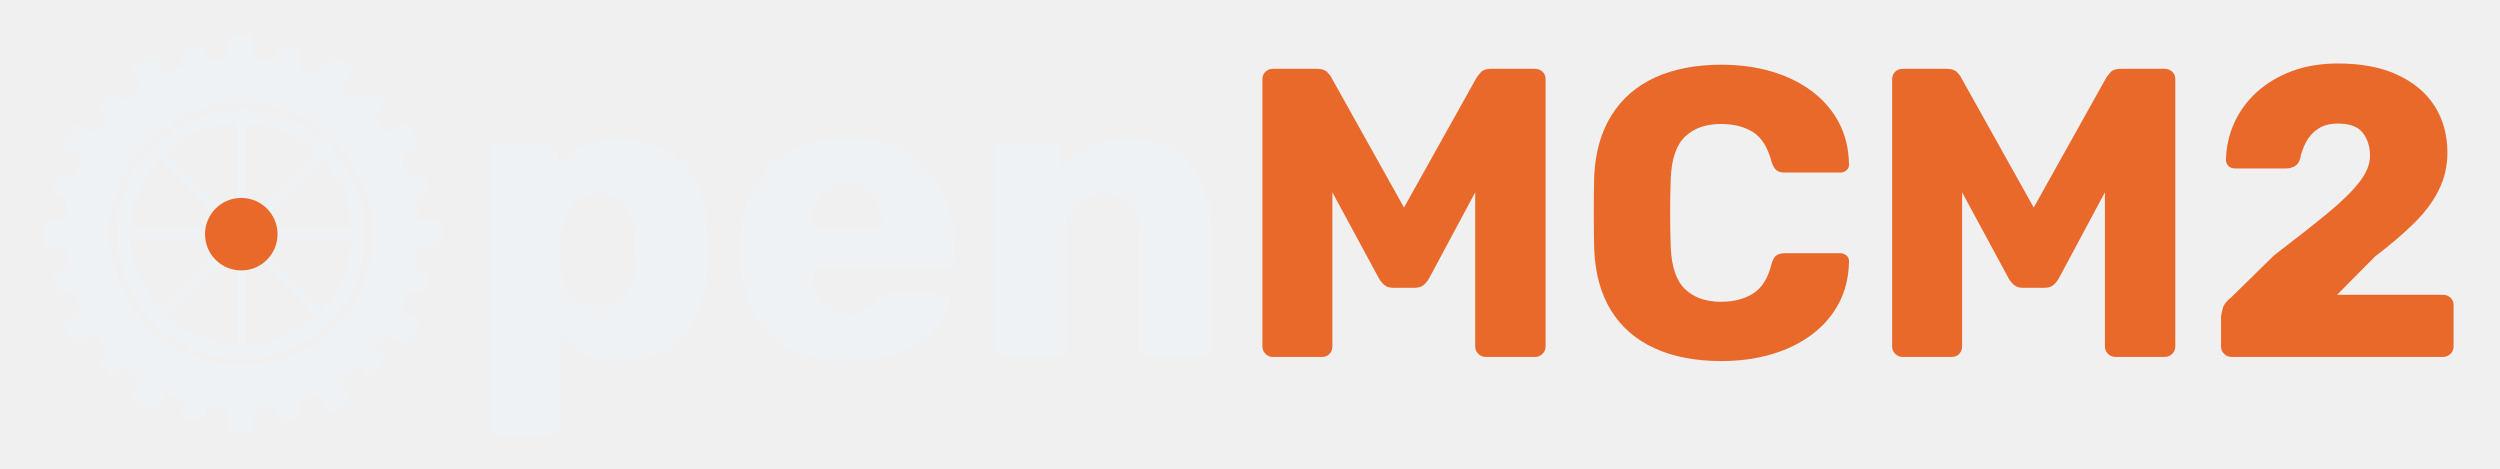
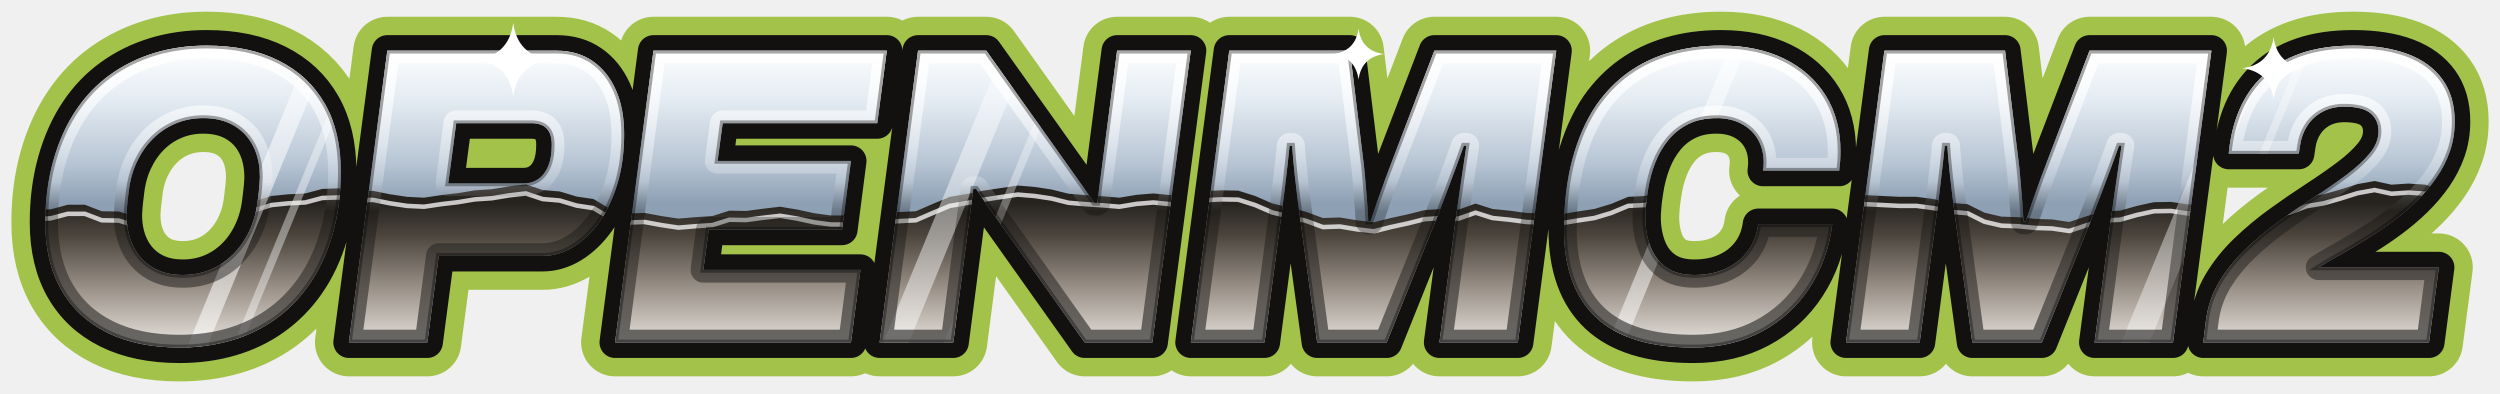
- <svg xmlns="http://www.w3.org/2000/svg" viewBox="0 19.7 352.3 66.0">
-   <g fill="#eef2f5">
-     <rect x="32.09" y="24.61" width="3.83" height="3.83" rx="0.77" transform="rotate(0.00 34.0 52.7)" />
-     <rect x="32.40" y="25.57" width="3.19" height="2.55" rx="0.77" transform="rotate(15.00 34.0 52.7)" />
-     <rect x="32.09" y="24.61" width="3.83" height="3.83" rx="0.77" transform="rotate(30.00 34.0 52.7)" />
-     <rect x="32.40" y="25.57" width="3.19" height="2.55" rx="0.77" transform="rotate(45.00 34.0 52.7)" />
-     <rect x="32.09" y="24.61" width="3.83" height="3.83" rx="0.77" transform="rotate(60.00 34.0 52.7)" />
-     <rect x="32.40" y="25.57" width="3.19" height="2.55" rx="0.77" transform="rotate(75.00 34.0 52.7)" />
-     <rect x="32.09" y="24.61" width="3.83" height="3.83" rx="0.77" transform="rotate(90.00 34.0 52.7)" />
-     <rect x="32.40" y="25.57" width="3.19" height="2.55" rx="0.77" transform="rotate(105.00 34.0 52.7)" />
-     <rect x="32.09" y="24.61" width="3.83" height="3.83" rx="0.77" transform="rotate(120.00 34.0 52.7)" />
-     <rect x="32.40" y="25.57" width="3.19" height="2.55" rx="0.77" transform="rotate(135.00 34.0 52.7)" />
-     <rect x="32.09" y="24.61" width="3.83" height="3.83" rx="0.77" transform="rotate(150.00 34.0 52.7)" />
-     <rect x="32.40" y="25.57" width="3.19" height="2.55" rx="0.77" transform="rotate(165.00 34.0 52.7)" />
-     <rect x="32.09" y="24.61" width="3.83" height="3.83" rx="0.77" transform="rotate(180.00 34.0 52.7)" />
-     <rect x="32.40" y="25.57" width="3.19" height="2.55" rx="0.77" transform="rotate(195.00 34.0 52.7)" />
-     <rect x="32.09" y="24.61" width="3.83" height="3.83" rx="0.77" transform="rotate(210.00 34.0 52.7)" />
-     <rect x="32.40" y="25.57" width="3.19" height="2.55" rx="0.77" transform="rotate(225.00 34.0 52.7)" />
-     <rect x="32.09" y="24.61" width="3.83" height="3.83" rx="0.77" transform="rotate(240.00 34.0 52.7)" />
-     <rect x="32.40" y="25.57" width="3.19" height="2.55" rx="0.77" transform="rotate(255.00 34.0 52.7)" />
-     <rect x="32.09" y="24.61" width="3.83" height="3.83" rx="0.77" transform="rotate(270.00 34.0 52.7)" />
-     <rect x="32.40" y="25.57" width="3.19" height="2.55" rx="0.77" transform="rotate(285.00 34.0 52.7)" />
-     <rect x="32.09" y="24.61" width="3.83" height="3.83" rx="0.77" transform="rotate(300.00 34.0 52.7)" />
-     <rect x="32.40" y="25.57" width="3.19" height="2.55" rx="0.77" transform="rotate(315.00 34.0 52.7)" />
-     <rect x="32.09" y="24.61" width="3.83" height="3.83" rx="0.77" transform="rotate(330.00 34.0 52.7)" />
-     <rect x="32.40" y="25.57" width="3.19" height="2.55" rx="0.77" transform="rotate(345.00 34.0 52.7)" />
+ <svg xmlns="http://www.w3.org/2000/svg" viewBox="-482.2 -76.0 884.4 138.8" width="884" height="139">
+   <defs>
+     <clipPath id="lc">
+       <path d="M -418.67 46.80 Q -433.61 46.80 -444.22 41.55 Q -454.84 36.30 -460.51 26.40 Q -466.18 16.50 -466.18 2.55 Q -466.18 -9.30 -463.32 -19.42 Q -460.45 -29.55 -455.29 -37.20 Q -450.23 -44.70 -443.21 -49.72 Q -436.19 -54.75 -427.60 -57.38 Q -419.01 -60.00 -409.13 -60.00 Q -394.19 -60.00 -383.58 -54.67 Q -372.96 -49.35 -367.29 -39.45 Q -361.62 -29.55 -361.62 -15.45 Q -361.62 -3.45 -364.60 6.83 Q -367.57 17.10 -372.96 24.75 Q -378.02 31.95 -384.98 36.90 Q -391.94 41.85 -400.48 44.33 Q -409.02 46.80 -418.67 46.80 Z M -417.55 21.15 Q -412.27 21.15 -407.78 19.28 Q -403.29 17.40 -399.75 13.88 Q -396.21 10.35 -393.97 5.55 Q -391.72 0.75 -391.05 -4.95 Q -390.82 -6.90 -390.65 -8.25 Q -390.48 -9.60 -390.43 -10.50 Q -390.37 -11.40 -390.32 -12.08 Q -390.26 -12.75 -390.26 -13.35 Q -390.26 -19.65 -392.62 -24.38 Q -394.98 -29.10 -399.47 -31.72 Q -403.96 -34.35 -410.25 -34.35 Q -415.53 -34.35 -420.02 -32.47 Q -424.51 -30.60 -428.00 -27.15 Q -431.48 -23.70 -433.72 -18.98 Q -435.97 -14.25 -436.64 -8.55 Q -436.87 -6.60 -437.04 -5.25 Q -437.21 -3.90 -437.26 -2.92 Q -437.32 -1.95 -437.37 -1.35 Q -437.43 -0.75 -437.43 -0.15 Q -437.43 6.15 -435.07 10.95 Q -432.71 15.75 -428.28 18.45 Q -423.84 21.15 -417.55 21.15 Z M -358.78 45.00 -345.19 -58.20 H -285.32 Q -277.91 -58.20 -272.58 -54.53 Q -267.24 -50.85 -264.32 -44.25 Q -261.40 -37.65 -261.40 -28.65 Q -261.40 -19.05 -263.76 -11.17 Q -266.12 -3.30 -270.22 2.40 Q -274.32 8.10 -279.48 11.25 Q -284.65 14.40 -290.38 14.40 H -326.99 L -331.03 45.00 Z M -323.62 -11.25 H -297.00 Q -293.97 -11.25 -291.73 -12.83 Q -289.48 -14.40 -288.24 -17.40 Q -287.01 -20.40 -287.01 -24.90 Q -287.01 -28.80 -288.81 -30.67 Q -290.60 -32.55 -294.20 -32.55 H -320.81 Z M -264.62 45.00 -251.03 -58.20 H -168.48 L -171.85 -32.55 H -226.55 L -228.34 -19.20 H -181.17 L -184.32 5.10 H -231.49 L -233.40 19.35 H -177.81 L -181.17 45.00 Z M -171.03 45.00 -157.44 -58.20 H -133.29 L -100.95 -12.75 Q -100.39 -12.00 -99.37 -10.50 Q -98.36 -9.00 -97.18 -7.35 Q -96.01 -5.70 -95.11 -4.35 H -93.98 Q -93.76 -6.45 -93.31 -9.97 Q -92.86 -13.50 -92.41 -16.80 L -87.02 -58.20 H -60.96 L -74.55 45.00 H -98.48 L -129.36 1.50 Q -131.27 -1.20 -133.46 -4.27 Q -135.65 -7.35 -136.89 -9.30 H -137.90 Q -138.12 -7.20 -138.63 -3.38 Q -139.13 0.45 -139.69 4.35 L -144.97 45.00 Z M -60.93 45.00 -47.34 -58.20 H -4.66 L -0.05 -20.40 Q 0.39 -17.25 0.73 -13.12 Q 1.07 -9.00 1.41 -4.88 Q 1.74 -0.75 1.85 2.25 H 2.64 Q 3.54 -0.60 4.89 -4.50 Q 6.23 -8.40 7.81 -12.67 Q 9.38 -16.95 10.73 -20.40 L 25.22 -58.20 H 68.34 L 54.75 45.00 H 27.01 L 32.96 0.00 Q 33.53 -3.75 34.14 -8.25 Q 34.76 -12.75 35.44 -17.10 Q 36.11 -21.45 36.56 -24.60 H 35.66 Q 34.42 -21.15 32.74 -16.57 Q 31.06 -12.00 29.37 -7.58 Q 27.69 -3.15 26.45 0.00 L 8.37 45.00 H -16.23 L -22.40 0.00 Q -23.42 -7.20 -24.15 -14.02 Q -24.88 -20.85 -25.10 -24.60 H -26.00 Q -26.22 -22.20 -26.67 -18.23 Q -27.12 -14.25 -27.68 -9.52 Q -28.24 -4.80 -28.92 0.00 L -34.87 45.00 Z M 116.79 46.80 Q 93.76 46.80 82.42 36.15 Q 71.08 25.50 71.08 4.95 Q 71.08 -8.70 74.05 -19.80 Q 77.03 -30.90 82.53 -39.00 Q 87.36 -45.90 93.87 -50.55 Q 100.39 -55.20 108.64 -57.60 Q 116.90 -60.00 126.56 -60.00 Q 139.47 -60.00 148.96 -55.35 Q 158.45 -50.70 163.68 -42.30 Q 168.90 -33.90 168.90 -22.65 Q 168.90 -21.00 168.79 -19.28 Q 168.67 -17.55 168.45 -15.75 H 141.49 Q 141.61 -16.50 141.66 -17.25 Q 141.72 -18.00 141.72 -18.60 Q 141.72 -23.25 139.70 -26.78 Q 137.68 -30.30 133.91 -32.32 Q 130.15 -34.35 124.98 -34.35 Q 119.48 -34.35 115.27 -32.32 Q 111.06 -30.30 108.08 -26.70 Q 105.11 -23.10 103.31 -18.45 Q 101.51 -13.80 100.73 -8.55 Q 100.39 -6.45 100.22 -5.02 Q 100.05 -3.60 100.00 -2.55 Q 99.94 -1.50 99.88 -0.83 Q 99.83 -0.15 99.83 0.60 Q 99.83 6.30 101.62 11.03 Q 103.42 15.75 107.24 18.45 Q 111.06 21.15 117.12 21.15 Q 123.52 21.15 128.35 18.90 Q 133.18 16.65 136.16 12.60 Q 139.14 8.55 139.81 3.15 H 165.98 Q 164.41 15.75 157.95 25.65 Q 151.49 35.55 140.99 41.17 Q 130.49 46.80 116.79 46.80 Z M 170.84 45.00 184.43 -58.20 H 227.11 L 231.72 -20.40 Q 232.17 -17.25 232.50 -13.12 Q 232.84 -9.00 233.18 -4.88 Q 233.51 -0.75 233.63 2.25 H 234.41 Q 235.31 -0.60 236.66 -4.50 Q 238.01 -8.40 239.58 -12.67 Q 241.15 -16.95 242.50 -20.40 L 256.99 -58.20 H 300.11 L 286.52 45.00 H 258.78 L 264.74 0.00 Q 265.30 -3.75 265.92 -8.25 Q 266.53 -12.75 267.21 -17.10 Q 267.88 -21.45 268.33 -24.60 H 267.43 Q 266.20 -21.15 264.51 -16.57 Q 262.83 -12.00 261.14 -7.58 Q 259.46 -3.15 258.22 0.00 L 240.14 45.00 H 215.54 L 209.37 0.00 Q 208.36 -7.20 207.63 -14.02 Q 206.90 -20.85 206.67 -24.60 H 205.77 Q 205.55 -22.20 205.10 -18.23 Q 204.65 -14.25 204.09 -9.52 Q 203.53 -4.80 202.85 0.00 L 196.90 45.00 Z M 297.23 45.00 298.13 37.65 Q 299.03 30.00 302.79 23.70 Q 306.55 17.40 312.11 12.08 Q 317.67 6.75 324.02 2.17 Q 330.36 -2.40 336.60 -6.45 Q 342.83 -10.50 347.94 -14.33 Q 353.05 -18.15 356.14 -21.90 Q 359.23 -25.65 359.23 -29.70 Q 359.23 -33.60 356.48 -36.00 Q 353.72 -38.40 347.10 -38.40 Q 342.72 -38.40 339.40 -36.60 Q 336.09 -34.80 334.07 -31.72 Q 332.05 -28.65 331.49 -24.75 L 331.04 -21.75 H 306.22 Q 307.00 -30.30 310.03 -37.35 Q 313.07 -44.40 318.51 -49.50 Q 323.96 -54.60 331.88 -57.30 Q 339.80 -60.00 350.35 -60.00 Q 361.59 -60.00 369.56 -57.00 Q 377.53 -54.00 381.86 -48.00 Q 386.18 -42.00 386.18 -33.15 Q 386.18 -27.45 384.44 -22.50 Q 382.70 -17.55 379.67 -13.20 Q 376.64 -8.85 372.70 -5.02 Q 368.77 -1.20 364.34 2.10 Q 359.90 5.40 355.41 8.17 Q 350.92 10.95 346.76 13.35 Q 344.29 14.70 342.10 15.98 Q 339.91 17.25 338.00 18.45 H 380.57 L 377.08 45.00 Z" />
+     </clipPath>
+     <linearGradient id="sky" x1="0" y1="-60.0" x2="0" y2="-4.464" gradientUnits="userSpaceOnUse">
+       <stop offset="0" stop-color="#ffffff" />
+       <stop offset=".35" stop-color="#e4ebf2" />
+       <stop offset=".75" stop-color="#b7c5d4" />
+       <stop offset="1" stop-color="#8ea0b4" />
+     </linearGradient>
+     <linearGradient id="gnd" x1="0" y1="-4.464" x2="0" y2="46.8" gradientUnits="userSpaceOnUse">
+       <stop offset="0" stop-color="#26231f" />
+       <stop offset=".22" stop-color="#4a443c" />
+       <stop offset=".6" stop-color="#9c938a" />
+       <stop offset="1" stop-color="#e9e6e1" />
+     </linearGradient>
+     <linearGradient id="bev" x1="0" y1="-60.0" x2="0" y2="46.8" gradientUnits="userSpaceOnUse">
+       <stop offset="0" stop-color="#ffffff" stop-opacity=".95" />
+       <stop offset=".45" stop-color="#ffffff" stop-opacity=".2" />
+       <stop offset=".55" stop-color="#000" stop-opacity=".25" />
+       <stop offset="1" stop-color="#000" stop-opacity=".55" />
+     </linearGradient>
+   </defs>
+   <path d="M -418.67 46.80 Q -433.61 46.80 -444.22 41.55 Q -454.84 36.30 -460.51 26.40 Q -466.18 16.50 -466.18 2.55 Q -466.18 -9.30 -463.32 -19.42 Q -460.45 -29.55 -455.29 -37.20 Q -450.23 -44.70 -443.21 -49.72 Q -436.19 -54.75 -427.60 -57.38 Q -419.01 -60.00 -409.13 -60.00 Q -394.19 -60.00 -383.58 -54.67 Q -372.96 -49.35 -367.29 -39.45 Q -361.62 -29.55 -361.62 -15.45 Q -361.62 -3.45 -364.60 6.83 Q -367.57 17.10 -372.96 24.75 Q -378.02 31.95 -384.98 36.90 Q -391.94 41.85 -400.48 44.33 Q -409.02 46.80 -418.67 46.80 Z M -417.55 21.15 Q -412.27 21.15 -407.78 19.28 Q -403.29 17.40 -399.75 13.88 Q -396.21 10.35 -393.97 5.55 Q -391.72 0.75 -391.05 -4.95 Q -390.82 -6.90 -390.65 -8.25 Q -390.48 -9.60 -390.43 -10.50 Q -390.37 -11.40 -390.32 -12.08 Q -390.26 -12.75 -390.26 -13.35 Q -390.26 -19.65 -392.62 -24.38 Q -394.98 -29.10 -399.47 -31.72 Q -403.96 -34.35 -410.25 -34.35 Q -415.53 -34.35 -420.02 -32.47 Q -424.51 -30.60 -428.00 -27.15 Q -431.48 -23.70 -433.72 -18.98 Q -435.97 -14.25 -436.64 -8.55 Q -436.87 -6.60 -437.04 -5.25 Q -437.21 -3.90 -437.26 -2.92 Q -437.32 -1.95 -437.37 -1.35 Q -437.43 -0.75 -437.43 -0.15 Q -437.43 6.15 -435.07 10.95 Q -432.71 15.75 -428.28 18.45 Q -423.84 21.15 -417.55 21.15 Z M -358.78 45.00 -345.19 -58.20 H -285.32 Q -277.91 -58.20 -272.58 -54.53 Q -267.24 -50.85 -264.32 -44.25 Q -261.40 -37.65 -261.40 -28.65 Q -261.40 -19.05 -263.76 -11.17 Q -266.12 -3.30 -270.22 2.40 Q -274.32 8.10 -279.48 11.25 Q -284.65 14.40 -290.38 14.40 H -326.99 L -331.03 45.00 Z M -323.62 -11.25 H -297.00 Q -293.97 -11.25 -291.73 -12.83 Q -289.48 -14.40 -288.24 -17.40 Q -287.01 -20.40 -287.01 -24.90 Q -287.01 -28.80 -288.81 -30.67 Q -290.60 -32.55 -294.20 -32.55 H -320.81 Z M -264.62 45.00 -251.03 -58.20 H -168.48 L -171.85 -32.55 H -226.55 L -228.34 -19.20 H -181.17 L -184.32 5.10 H -231.49 L -233.40 19.35 H -177.81 L -181.17 45.00 Z M -171.03 45.00 -157.44 -58.20 H -133.29 L -100.95 -12.75 Q -100.39 -12.00 -99.37 -10.50 Q -98.36 -9.00 -97.18 -7.35 Q -96.01 -5.70 -95.11 -4.35 H -93.98 Q -93.76 -6.45 -93.31 -9.97 Q -92.86 -13.50 -92.41 -16.80 L -87.02 -58.20 H -60.96 L -74.55 45.00 H -98.48 L -129.36 1.50 Q -131.27 -1.20 -133.46 -4.27 Q -135.65 -7.35 -136.89 -9.30 H -137.90 Q -138.12 -7.20 -138.63 -3.38 Q -139.13 0.45 -139.69 4.35 L -144.97 45.00 Z M -60.93 45.00 -47.34 -58.20 H -4.66 L -0.05 -20.40 Q 0.39 -17.25 0.73 -13.12 Q 1.07 -9.00 1.41 -4.88 Q 1.74 -0.75 1.85 2.25 H 2.64 Q 3.54 -0.60 4.89 -4.50 Q 6.23 -8.40 7.81 -12.67 Q 9.38 -16.95 10.73 -20.40 L 25.22 -58.20 H 68.34 L 54.75 45.00 H 27.01 L 32.96 0.00 Q 33.53 -3.75 34.14 -8.25 Q 34.76 -12.75 35.44 -17.10 Q 36.11 -21.45 36.56 -24.60 H 35.66 Q 34.42 -21.15 32.74 -16.57 Q 31.06 -12.00 29.37 -7.58 Q 27.69 -3.15 26.45 0.00 L 8.37 45.00 H -16.23 L -22.40 0.00 Q -23.42 -7.20 -24.15 -14.02 Q -24.88 -20.85 -25.10 -24.60 H -26.00 Q -26.22 -22.20 -26.67 -18.23 Q -27.12 -14.25 -27.68 -9.52 Q -28.24 -4.80 -28.92 0.00 L -34.87 45.00 Z M 116.79 46.80 Q 93.76 46.80 82.42 36.15 Q 71.08 25.50 71.08 4.95 Q 71.08 -8.70 74.05 -19.80 Q 77.03 -30.90 82.53 -39.00 Q 87.36 -45.90 93.87 -50.55 Q 100.39 -55.20 108.64 -57.60 Q 116.90 -60.00 126.56 -60.00 Q 139.47 -60.00 148.96 -55.35 Q 158.45 -50.70 163.68 -42.30 Q 168.90 -33.90 168.90 -22.65 Q 168.90 -21.00 168.79 -19.28 Q 168.67 -17.55 168.45 -15.75 H 141.49 Q 141.61 -16.50 141.66 -17.25 Q 141.72 -18.00 141.72 -18.60 Q 141.72 -23.25 139.70 -26.78 Q 137.68 -30.30 133.91 -32.32 Q 130.15 -34.35 124.98 -34.35 Q 119.48 -34.35 115.27 -32.32 Q 111.06 -30.30 108.08 -26.70 Q 105.11 -23.10 103.31 -18.45 Q 101.51 -13.80 100.73 -8.55 Q 100.39 -6.45 100.22 -5.02 Q 100.05 -3.60 100.00 -2.55 Q 99.94 -1.50 99.88 -0.83 Q 99.83 -0.15 99.83 0.60 Q 99.83 6.30 101.62 11.03 Q 103.42 15.75 107.24 18.45 Q 111.06 21.15 117.12 21.15 Q 123.52 21.15 128.35 18.90 Q 133.18 16.65 136.16 12.60 Q 139.14 8.55 139.81 3.15 H 165.98 Q 164.41 15.75 157.95 25.65 Q 151.49 35.55 140.99 41.17 Q 130.49 46.80 116.79 46.80 Z M 170.84 45.00 184.43 -58.20 H 227.11 L 231.72 -20.40 Q 232.17 -17.25 232.50 -13.12 Q 232.84 -9.00 233.18 -4.88 Q 233.51 -0.75 233.63 2.25 H 234.41 Q 235.31 -0.60 236.66 -4.50 Q 238.01 -8.40 239.58 -12.67 Q 241.15 -16.95 242.50 -20.40 L 256.99 -58.20 H 300.11 L 286.52 45.00 H 258.78 L 264.74 0.00 Q 265.30 -3.75 265.92 -8.25 Q 266.53 -12.75 267.21 -17.10 Q 267.88 -21.45 268.33 -24.60 H 267.43 Q 266.20 -21.15 264.51 -16.57 Q 262.83 -12.00 261.14 -7.58 Q 259.46 -3.15 258.22 0.00 L 240.14 45.00 H 215.54 L 209.37 0.00 Q 208.36 -7.20 207.63 -14.02 Q 206.90 -20.85 206.67 -24.60 H 205.77 Q 205.55 -22.20 205.10 -18.23 Q 204.65 -14.25 204.09 -9.52 Q 203.53 -4.80 202.85 0.00 L 196.90 45.00 Z M 297.23 45.00 298.13 37.65 Q 299.03 30.00 302.79 23.70 Q 306.55 17.40 312.11 12.08 Q 317.67 6.75 324.02 2.17 Q 330.36 -2.40 336.60 -6.45 Q 342.83 -10.50 347.94 -14.33 Q 353.05 -18.15 356.14 -21.90 Q 359.23 -25.65 359.23 -29.70 Q 359.23 -33.60 356.48 -36.00 Q 353.72 -38.40 347.10 -38.40 Q 342.72 -38.40 339.40 -36.60 Q 336.09 -34.80 334.07 -31.72 Q 332.05 -28.65 331.49 -24.75 L 331.04 -21.75 H 306.22 Q 307.00 -30.30 310.03 -37.35 Q 313.07 -44.40 318.51 -49.50 Q 323.96 -54.60 331.88 -57.30 Q 339.80 -60.00 350.35 -60.00 Q 361.59 -60.00 369.56 -57.00 Q 377.53 -54.00 381.86 -48.00 Q 386.18 -42.00 386.18 -33.15 Q 386.18 -27.45 384.44 -22.50 Q 382.70 -17.55 379.67 -13.20 Q 376.64 -8.85 372.70 -5.02 Q 368.77 -1.20 364.34 2.10 Q 359.90 5.40 355.41 8.17 Q 350.92 10.95 346.76 13.35 Q 344.29 14.70 342.10 15.98 Q 339.91 17.25 338.00 18.45 H 380.57 L 377.08 45.00 Z" fill="#a3c24a" stroke="#a3c24a" stroke-width="24" stroke-linejoin="round" />
+   <path d="M -418.67 46.80 Q -433.61 46.80 -444.22 41.55 Q -454.84 36.30 -460.51 26.40 Q -466.18 16.50 -466.18 2.55 Q -466.18 -9.30 -463.32 -19.42 Q -460.45 -29.55 -455.29 -37.20 Q -450.23 -44.70 -443.21 -49.72 Q -436.19 -54.75 -427.60 -57.38 Q -419.01 -60.00 -409.13 -60.00 Q -394.19 -60.00 -383.58 -54.67 Q -372.96 -49.35 -367.29 -39.45 Q -361.62 -29.55 -361.62 -15.45 Q -361.62 -3.45 -364.60 6.83 Q -367.57 17.10 -372.96 24.75 Q -378.02 31.95 -384.98 36.90 Q -391.94 41.85 -400.48 44.33 Q -409.02 46.80 -418.67 46.80 Z M -417.55 21.15 Q -412.27 21.15 -407.78 19.28 Q -403.29 17.40 -399.75 13.88 Q -396.21 10.35 -393.97 5.55 Q -391.72 0.75 -391.05 -4.95 Q -390.82 -6.90 -390.65 -8.25 Q -390.48 -9.60 -390.43 -10.50 Q -390.37 -11.40 -390.32 -12.08 Q -390.26 -12.75 -390.26 -13.35 Q -390.26 -19.65 -392.62 -24.38 Q -394.98 -29.10 -399.47 -31.72 Q -403.96 -34.35 -410.25 -34.35 Q -415.53 -34.35 -420.02 -32.47 Q -424.51 -30.60 -428.00 -27.15 Q -431.48 -23.70 -433.72 -18.98 Q -435.97 -14.25 -436.64 -8.55 Q -436.87 -6.60 -437.04 -5.25 Q -437.21 -3.90 -437.26 -2.92 Q -437.32 -1.95 -437.37 -1.35 Q -437.43 -0.75 -437.43 -0.15 Q -437.43 6.15 -435.07 10.95 Q -432.71 15.75 -428.28 18.45 Q -423.84 21.15 -417.55 21.15 Z M -358.78 45.00 -345.19 -58.20 H -285.32 Q -277.91 -58.20 -272.58 -54.53 Q -267.24 -50.85 -264.32 -44.25 Q -261.40 -37.65 -261.40 -28.65 Q -261.40 -19.05 -263.76 -11.17 Q -266.12 -3.30 -270.22 2.40 Q -274.32 8.10 -279.48 11.25 Q -284.65 14.40 -290.38 14.40 H -326.99 L -331.03 45.00 Z M -323.62 -11.25 H -297.00 Q -293.97 -11.25 -291.73 -12.83 Q -289.48 -14.40 -288.24 -17.40 Q -287.01 -20.40 -287.01 -24.90 Q -287.01 -28.80 -288.81 -30.67 Q -290.60 -32.55 -294.20 -32.55 H -320.81 Z M -264.62 45.00 -251.03 -58.20 H -168.48 L -171.85 -32.55 H -226.55 L -228.34 -19.20 H -181.17 L -184.32 5.10 H -231.49 L -233.40 19.35 H -177.81 L -181.17 45.00 Z M -171.03 45.00 -157.44 -58.20 H -133.29 L -100.95 -12.75 Q -100.39 -12.00 -99.37 -10.50 Q -98.36 -9.00 -97.18 -7.35 Q -96.01 -5.70 -95.11 -4.35 H -93.98 Q -93.76 -6.45 -93.31 -9.97 Q -92.86 -13.50 -92.41 -16.80 L -87.02 -58.20 H -60.96 L -74.55 45.00 H -98.48 L -129.36 1.50 Q -131.27 -1.20 -133.46 -4.27 Q -135.65 -7.35 -136.89 -9.30 H -137.90 Q -138.12 -7.20 -138.63 -3.38 Q -139.13 0.45 -139.69 4.35 L -144.97 45.00 Z M -60.93 45.00 -47.34 -58.20 H -4.66 L -0.05 -20.40 Q 0.39 -17.25 0.73 -13.12 Q 1.07 -9.00 1.41 -4.88 Q 1.74 -0.75 1.85 2.25 H 2.64 Q 3.54 -0.60 4.89 -4.50 Q 6.23 -8.40 7.81 -12.67 Q 9.38 -16.95 10.73 -20.40 L 25.22 -58.20 H 68.34 L 54.75 45.00 H 27.01 L 32.96 0.00 Q 33.53 -3.75 34.14 -8.25 Q 34.76 -12.75 35.44 -17.10 Q 36.11 -21.45 36.56 -24.60 H 35.66 Q 34.42 -21.15 32.74 -16.57 Q 31.06 -12.00 29.37 -7.58 Q 27.69 -3.15 26.45 0.00 L 8.37 45.00 H -16.23 L -22.40 0.00 Q -23.42 -7.20 -24.15 -14.02 Q -24.88 -20.85 -25.10 -24.60 H -26.00 Q -26.22 -22.20 -26.67 -18.23 Q -27.12 -14.25 -27.68 -9.52 Q -28.24 -4.80 -28.92 0.00 L -34.87 45.00 Z M 116.79 46.80 Q 93.76 46.80 82.42 36.15 Q 71.08 25.50 71.08 4.95 Q 71.08 -8.70 74.05 -19.80 Q 77.03 -30.90 82.53 -39.00 Q 87.36 -45.90 93.87 -50.55 Q 100.39 -55.20 108.64 -57.60 Q 116.90 -60.00 126.56 -60.00 Q 139.47 -60.00 148.96 -55.35 Q 158.45 -50.70 163.68 -42.30 Q 168.90 -33.90 168.90 -22.65 Q 168.90 -21.00 168.79 -19.28 Q 168.67 -17.55 168.45 -15.75 H 141.49 Q 141.61 -16.50 141.66 -17.25 Q 141.72 -18.00 141.72 -18.60 Q 141.72 -23.25 139.70 -26.78 Q 137.68 -30.30 133.91 -32.32 Q 130.15 -34.35 124.98 -34.35 Q 119.48 -34.35 115.27 -32.32 Q 111.06 -30.30 108.08 -26.70 Q 105.11 -23.10 103.31 -18.45 Q 101.51 -13.80 100.73 -8.55 Q 100.39 -6.45 100.22 -5.02 Q 100.05 -3.60 100.00 -2.55 Q 99.94 -1.50 99.88 -0.83 Q 99.83 -0.15 99.83 0.60 Q 99.83 6.30 101.62 11.03 Q 103.42 15.75 107.24 18.45 Q 111.06 21.15 117.12 21.15 Q 123.52 21.15 128.35 18.90 Q 133.18 16.65 136.16 12.60 Q 139.14 8.55 139.81 3.15 H 165.98 Q 164.41 15.75 157.95 25.65 Q 151.49 35.55 140.99 41.17 Q 130.49 46.80 116.79 46.80 Z M 170.84 45.00 184.43 -58.20 H 227.11 L 231.72 -20.40 Q 232.17 -17.25 232.50 -13.12 Q 232.84 -9.00 233.18 -4.88 Q 233.51 -0.75 233.63 2.25 H 234.41 Q 235.31 -0.60 236.66 -4.50 Q 238.01 -8.40 239.58 -12.67 Q 241.15 -16.95 242.50 -20.40 L 256.99 -58.20 H 300.11 L 286.52 45.00 H 258.78 L 264.74 0.00 Q 265.30 -3.75 265.92 -8.25 Q 266.53 -12.75 267.21 -17.10 Q 267.88 -21.45 268.33 -24.60 H 267.43 Q 266.20 -21.15 264.51 -16.57 Q 262.83 -12.00 261.14 -7.58 Q 259.46 -3.15 258.22 0.00 L 240.14 45.00 H 215.54 L 209.37 0.00 Q 208.36 -7.20 207.63 -14.02 Q 206.90 -20.85 206.67 -24.60 H 205.77 Q 205.55 -22.20 205.10 -18.23 Q 204.65 -14.25 204.09 -9.52 Q 203.53 -4.80 202.85 0.00 L 196.90 45.00 Z M 297.23 45.00 298.13 37.65 Q 299.03 30.00 302.79 23.70 Q 306.55 17.40 312.11 12.08 Q 317.67 6.75 324.02 2.17 Q 330.36 -2.40 336.60 -6.45 Q 342.83 -10.50 347.94 -14.33 Q 353.05 -18.15 356.14 -21.90 Q 359.23 -25.65 359.23 -29.70 Q 359.23 -33.60 356.48 -36.00 Q 353.72 -38.40 347.10 -38.40 Q 342.72 -38.40 339.40 -36.60 Q 336.09 -34.80 334.07 -31.72 Q 332.05 -28.65 331.49 -24.75 L 331.04 -21.75 H 306.22 Q 307.00 -30.30 310.03 -37.35 Q 313.07 -44.40 318.51 -49.50 Q 323.96 -54.60 331.88 -57.30 Q 339.80 -60.00 350.35 -60.00 Q 361.59 -60.00 369.56 -57.00 Q 377.53 -54.00 381.86 -48.00 Q 386.18 -42.00 386.18 -33.15 Q 386.18 -27.45 384.44 -22.50 Q 382.70 -17.55 379.67 -13.20 Q 376.64 -8.85 372.70 -5.02 Q 368.77 -1.20 364.34 2.10 Q 359.90 5.40 355.41 8.17 Q 350.92 10.95 346.76 13.35 Q 344.29 14.70 342.10 15.98 Q 339.91 17.25 338.00 18.45 H 380.57 L 377.08 45.00 Z" fill="#121110" stroke="#121110" stroke-width="11" stroke-linejoin="round" />
+   <g clip-path="url(#lc)">
+     <rect x="-506.18" y="-80.0" width="932.36" height="146.8" fill="url(#sky)" />
+     <path d="M-506.18,66.8 L-506.2,-3.8 L-500.2,-1.0 L-494.2,-0.3 L-488.2,-1.1 L-482.2,-0.8 L-476.2,-1.5 L-470.2,-1.8 L-464.2,-2.1 L-458.2,-3.7 L-452.2,-3.7 L-446.2,-1.4 L-440.2,-1.3 L-434.2,0.5 L-428.2,-0.1 L-422.2,1.4 L-416.2,1.9 L-410.2,0.3 L-404.2,0.5 L-398.2,-1.2 L-392.2,-4.9 L-386.2,-6.8 L-380.2,-7.4 L-374.2,-7.7 L-368.2,-9.3 L-362.2,-9.5 L-356.2,-8.6 L-350.2,-8.6 L-344.2,-7.4 L-338.2,-6.5 L-332.2,-6.2 L-326.2,-7.1 L-320.2,-7.8 L-314.2,-8.8 L-308.2,-9.2 L-302.2,-10.2 L-296.2,-10.9 L-290.2,-8.9 L-284.2,-8.4 L-278.2,-6.6 L-272.2,-5.7 L-266.2,-2.1 L-260.2,-0.6 L-254.2,-0.8 L-248.2,0.3 L-242.2,1.2 L-236.2,0.7 L-230.2,0.3 L-224.2,-1.6 L-218.2,-1.5 L-212.2,-2.3 L-206.2,-3.0 L-200.2,-2.0 L-194.2,-0.7 L-188.2,0.1 L-182.2,0.1 L-176.2,0.6 L-170.2,-0.7 L-164.2,-1.1 L-158.2,-1.4 L-152.2,-4.0 L-146.2,-6.5 L-140.2,-7.5 L-134.2,-8.7 L-128.2,-9.6 L-122.2,-10.5 L-116.2,-10.0 L-110.2,-9.1 L-104.2,-7.6 L-98.2,-7.1 L-92.2,-6.7 L-86.2,-6.2 L-80.2,-7.2 L-74.2,-7.7 L-68.2,-7.1 L-62.2,-7.3 L-56.2,-8.5 L-50.2,-8.8 L-44.2,-8.7 L-38.2,-6.8 L-32.2,-4.2 L-26.2,-2.7 L-20.2,-1.2 L-14.2,1.0 L-8.2,0.8 L-2.2,1.8 L3.8,2.5 L9.8,1.0 L15.8,-0.3 L21.8,-1.8 L27.8,-2.2 L33.8,-2.0 L39.8,-4.1 L45.8,-2.2 L51.8,-1.6 L57.8,-0.8 L63.8,-0.6 L69.8,-0.3 L75.8,-1.3 L81.8,-2.2 L87.8,-4.0 L93.8,-6.5 L99.8,-6.8 L105.8,-9.1 L111.8,-11.0 L117.8,-11.0 L123.8,-11.0 L129.8,-10.6 L135.8,-9.6 L141.8,-7.9 L147.8,-6.6 L153.8,-5.7 L159.8,-5.6 L165.8,-6.4 L171.8,-6.4 L177.8,-7.1 L183.8,-6.8 L189.8,-6.5 L195.8,-6.5 L201.8,-5.7 L207.8,-4.4 L213.8,-3.9 L219.8,-0.9 L225.8,0.5 L231.8,0.7 L237.8,1.3 L243.8,1.5 L249.8,2.4 L255.8,0.4 L261.8,-1.3 L267.8,-1.6 L273.8,-3.3 L279.8,-4.6 L285.8,-4.7 L291.8,-3.8 L297.8,-4.1 L303.8,-3.3 L309.8,-2.1 L315.8,-2.6 L321.8,-3.3 L327.8,-4.1 L333.8,-6.4 L339.8,-7.4 L345.8,-9.1 L351.8,-11.0 L357.8,-12.1 L363.8,-10.8 L369.8,-11.2 L375.8,-10.8 L381.8,-8.6 L387.8,-6.7 L393.8,-6.9 L399.8,-5.9 L405.8,-5.1 L411.8,-3.8 L417.8,-5.3 L423.8,-4.7 L426.18,66.8Z" fill="url(#gnd)" />
+     <path d="M-506.2,-0.6 L-500.2,2.2 L-494.2,2.9 L-488.2,2.1 L-482.2,2.4 L-476.2,1.7 L-470.2,1.4 L-464.2,1.1 L-458.2,-0.5 L-452.2,-0.5 L-446.2,1.8 L-440.2,1.9 L-434.2,3.7 L-428.2,3.1 L-422.2,4.6 L-416.2,5.1 L-410.2,3.5 L-404.2,3.7 L-398.2,2.0 L-392.2,-1.7 L-386.2,-3.6 L-380.2,-4.2 L-374.2,-4.5 L-368.2,-6.1 L-362.2,-6.3 L-356.2,-5.4 L-350.2,-5.4 L-344.2,-4.2 L-338.2,-3.3 L-332.2,-3.0 L-326.2,-3.9 L-320.2,-4.6 L-314.2,-5.6 L-308.2,-6.0 L-302.2,-7.0 L-296.2,-7.7 L-290.2,-5.7 L-284.2,-5.2 L-278.2,-3.4 L-272.2,-2.5 L-266.2,1.1 L-260.2,2.6 L-254.2,2.4 L-248.2,3.5 L-242.2,4.4 L-236.2,3.9 L-230.2,3.5 L-224.2,1.6 L-218.2,1.7 L-212.2,0.9 L-206.2,0.2 L-200.2,1.2 L-194.2,2.5 L-188.2,3.3 L-182.2,3.3 L-176.2,3.8 L-170.2,2.5 L-164.2,2.1 L-158.2,1.8 L-152.2,-0.8 L-146.2,-3.3 L-140.2,-4.3 L-134.2,-5.5 L-128.2,-6.4 L-122.2,-7.3 L-116.2,-6.8 L-110.2,-5.9 L-104.2,-4.4 L-98.2,-3.9 L-92.2,-3.5 L-86.2,-3.0 L-80.2,-4.0 L-74.2,-4.5 L-68.2,-3.9 L-62.2,-4.1 L-56.2,-5.3 L-50.2,-5.6 L-44.2,-5.5 L-38.2,-3.6 L-32.2,-1.0 L-26.2,0.5 L-20.2,2.0 L-14.2,4.2 L-8.2,4.0 L-2.2,5.0 L3.8,5.7 L9.8,4.2 L15.8,2.9 L21.8,1.4 L27.8,1.0 L33.8,1.2 L39.8,-0.9 L45.8,1.0 L51.8,1.6 L57.8,2.4 L63.8,2.6 L69.8,2.9 L75.8,1.9 L81.8,1.0 L87.8,-0.8 L93.8,-3.3 L99.8,-3.6 L105.8,-5.9 L111.8,-7.8 L117.8,-7.8 L123.8,-7.8 L129.8,-7.4 L135.8,-6.4 L141.8,-4.7 L147.8,-3.4 L153.8,-2.5 L159.8,-2.4 L165.8,-3.2 L171.8,-3.2 L177.8,-3.9 L183.8,-3.6 L189.8,-3.3 L195.8,-3.3 L201.8,-2.5 L207.8,-1.2 L213.8,-0.7 L219.8,2.3 L225.8,3.7 L231.8,3.9 L237.8,4.5 L243.8,4.7 L249.8,5.6 L255.8,3.6 L261.8,1.9 L267.8,1.6 L273.8,-0.1 L279.8,-1.4 L285.8,-1.5 L291.8,-0.6 L297.8,-0.9 L303.8,-0.1 L309.8,1.1 L315.8,0.6 L321.8,-0.1 L327.8,-0.9 L333.8,-3.2 L339.8,-4.2 L345.8,-5.9 L351.8,-7.8 L357.8,-8.9 L363.8,-7.6 L369.8,-8.0 L375.8,-7.6 L381.8,-5.4 L387.8,-3.5 L393.8,-3.7 L399.8,-2.7 L405.8,-1.9 L411.8,-0.6 L417.8,-2.1 L423.8,-1.5" fill="none" stroke="#fff" stroke-width="1.6" opacity=".75" />
+     <path d="M-370.06,-65.0 L-363.06,-65.0 L-411.12,51.8 L-418.12,51.8Z" fill="#fff" opacity="0.55" />
+     <path d="M-354.04,-65.0 L-351.04,-65.0 L-399.1,51.8 L-402.1,51.8Z" fill="#fff" opacity="0.4" />
+     <path d="M-124.42,-65.0 L-115.42,-65.0 L-163.48,51.8 L-172.48,51.8Z" fill="#fff" opacity="0.45" />
+     <path d="M-103.06,-65.0 L-100.06,-65.0 L-148.12,51.8 L-151.12,51.8Z" fill="#fff" opacity="0.35" />
+     <path d="M131.9,-65.0 L137.9,-65.0 L89.84,51.8 L83.84,51.8Z" fill="#fff" opacity="0.5" />
+     <path d="M313.46,-65.0 L323.46,-65.0 L275.4,51.8 L265.4,51.8Z" fill="#fff" opacity="0.4" />
+     <path d="M334.82,-65.0 L337.82,-65.0 L289.76,51.8 L286.76,51.8Z" fill="#fff" opacity="0.35" />
+     <path d="M -418.67 46.80 Q -433.61 46.80 -444.22 41.55 Q -454.84 36.30 -460.51 26.40 Q -466.18 16.50 -466.18 2.55 Q -466.18 -9.30 -463.32 -19.42 Q -460.45 -29.55 -455.29 -37.20 Q -450.23 -44.70 -443.21 -49.72 Q -436.19 -54.75 -427.60 -57.38 Q -419.01 -60.00 -409.13 -60.00 Q -394.19 -60.00 -383.58 -54.67 Q -372.96 -49.35 -367.29 -39.45 Q -361.62 -29.55 -361.62 -15.45 Q -361.62 -3.45 -364.60 6.83 Q -367.57 17.10 -372.96 24.75 Q -378.02 31.95 -384.98 36.90 Q -391.94 41.85 -400.48 44.33 Q -409.02 46.80 -418.67 46.80 Z M -417.55 21.15 Q -412.27 21.15 -407.78 19.28 Q -403.29 17.40 -399.75 13.88 Q -396.21 10.35 -393.97 5.55 Q -391.72 0.75 -391.05 -4.95 Q -390.82 -6.90 -390.65 -8.25 Q -390.48 -9.60 -390.43 -10.50 Q -390.37 -11.40 -390.32 -12.08 Q -390.26 -12.75 -390.26 -13.35 Q -390.26 -19.65 -392.62 -24.38 Q -394.98 -29.10 -399.47 -31.72 Q -403.96 -34.35 -410.25 -34.35 Q -415.53 -34.35 -420.02 -32.47 Q -424.51 -30.60 -428.00 -27.15 Q -431.48 -23.70 -433.72 -18.98 Q -435.97 -14.25 -436.64 -8.55 Q -436.87 -6.60 -437.04 -5.25 Q -437.21 -3.90 -437.26 -2.92 Q -437.32 -1.95 -437.37 -1.35 Q -437.43 -0.75 -437.43 -0.15 Q -437.43 6.15 -435.07 10.95 Q -432.71 15.75 -428.28 18.45 Q -423.84 21.15 -417.55 21.15 Z M -358.78 45.00 -345.19 -58.20 H -285.32 Q -277.91 -58.20 -272.58 -54.53 Q -267.24 -50.85 -264.32 -44.25 Q -261.40 -37.65 -261.40 -28.65 Q -261.40 -19.05 -263.76 -11.17 Q -266.12 -3.30 -270.22 2.40 Q -274.32 8.10 -279.48 11.25 Q -284.65 14.40 -290.38 14.40 H -326.99 L -331.03 45.00 Z M -323.62 -11.25 H -297.00 Q -293.97 -11.25 -291.73 -12.83 Q -289.48 -14.40 -288.24 -17.40 Q -287.01 -20.40 -287.01 -24.90 Q -287.01 -28.80 -288.81 -30.67 Q -290.60 -32.55 -294.20 -32.55 H -320.81 Z M -264.62 45.00 -251.03 -58.20 H -168.48 L -171.85 -32.55 H -226.55 L -228.34 -19.20 H -181.17 L -184.32 5.10 H -231.49 L -233.40 19.35 H -177.81 L -181.17 45.00 Z M -171.03 45.00 -157.44 -58.20 H -133.29 L -100.95 -12.75 Q -100.39 -12.00 -99.37 -10.50 Q -98.36 -9.00 -97.18 -7.35 Q -96.01 -5.70 -95.11 -4.35 H -93.98 Q -93.76 -6.45 -93.31 -9.97 Q -92.86 -13.50 -92.41 -16.80 L -87.02 -58.20 H -60.96 L -74.55 45.00 H -98.48 L -129.36 1.50 Q -131.27 -1.20 -133.46 -4.27 Q -135.65 -7.35 -136.89 -9.30 H -137.90 Q -138.12 -7.20 -138.63 -3.38 Q -139.13 0.45 -139.69 4.35 L -144.97 45.00 Z M -60.93 45.00 -47.34 -58.20 H -4.66 L -0.05 -20.40 Q 0.39 -17.25 0.73 -13.12 Q 1.07 -9.00 1.41 -4.88 Q 1.74 -0.75 1.85 2.25 H 2.64 Q 3.54 -0.60 4.89 -4.50 Q 6.23 -8.40 7.81 -12.67 Q 9.38 -16.95 10.73 -20.40 L 25.22 -58.20 H 68.34 L 54.75 45.00 H 27.01 L 32.96 0.00 Q 33.53 -3.75 34.14 -8.25 Q 34.76 -12.75 35.44 -17.10 Q 36.11 -21.45 36.56 -24.60 H 35.66 Q 34.42 -21.15 32.74 -16.57 Q 31.06 -12.00 29.37 -7.58 Q 27.69 -3.15 26.45 0.00 L 8.37 45.00 H -16.23 L -22.40 0.00 Q -23.42 -7.20 -24.15 -14.02 Q -24.88 -20.85 -25.10 -24.60 H -26.00 Q -26.22 -22.20 -26.67 -18.23 Q -27.12 -14.25 -27.68 -9.52 Q -28.24 -4.80 -28.92 0.00 L -34.87 45.00 Z M 116.79 46.80 Q 93.76 46.80 82.42 36.15 Q 71.08 25.50 71.08 4.95 Q 71.08 -8.70 74.05 -19.80 Q 77.03 -30.90 82.53 -39.00 Q 87.36 -45.90 93.87 -50.55 Q 100.39 -55.20 108.64 -57.60 Q 116.90 -60.00 126.56 -60.00 Q 139.47 -60.00 148.96 -55.35 Q 158.45 -50.70 163.68 -42.30 Q 168.90 -33.90 168.90 -22.65 Q 168.90 -21.00 168.79 -19.28 Q 168.67 -17.55 168.45 -15.75 H 141.49 Q 141.61 -16.50 141.66 -17.25 Q 141.72 -18.00 141.72 -18.60 Q 141.72 -23.25 139.70 -26.78 Q 137.68 -30.30 133.91 -32.32 Q 130.15 -34.35 124.98 -34.35 Q 119.48 -34.35 115.27 -32.32 Q 111.06 -30.30 108.08 -26.70 Q 105.11 -23.10 103.31 -18.45 Q 101.51 -13.80 100.73 -8.55 Q 100.39 -6.45 100.22 -5.02 Q 100.05 -3.60 100.00 -2.55 Q 99.94 -1.50 99.88 -0.83 Q 99.83 -0.15 99.83 0.60 Q 99.83 6.30 101.62 11.03 Q 103.42 15.75 107.24 18.45 Q 111.06 21.15 117.12 21.15 Q 123.52 21.15 128.35 18.90 Q 133.18 16.65 136.16 12.60 Q 139.14 8.55 139.81 3.15 H 165.98 Q 164.41 15.75 157.95 25.65 Q 151.49 35.55 140.99 41.17 Q 130.49 46.80 116.79 46.80 Z M 170.84 45.00 184.43 -58.20 H 227.11 L 231.72 -20.40 Q 232.17 -17.25 232.50 -13.12 Q 232.84 -9.00 233.18 -4.88 Q 233.51 -0.75 233.63 2.25 H 234.41 Q 235.31 -0.60 236.66 -4.50 Q 238.01 -8.40 239.58 -12.67 Q 241.15 -16.95 242.50 -20.40 L 256.99 -58.20 H 300.11 L 286.52 45.00 H 258.78 L 264.74 0.00 Q 265.30 -3.75 265.92 -8.25 Q 266.53 -12.75 267.21 -17.10 Q 267.88 -21.45 268.33 -24.60 H 267.43 Q 266.20 -21.15 264.51 -16.57 Q 262.83 -12.00 261.14 -7.58 Q 259.46 -3.15 258.22 0.00 L 240.14 45.00 H 215.54 L 209.37 0.00 Q 208.36 -7.20 207.63 -14.02 Q 206.90 -20.85 206.67 -24.60 H 205.77 Q 205.55 -22.20 205.10 -18.23 Q 204.65 -14.25 204.09 -9.52 Q 203.53 -4.80 202.85 0.00 L 196.90 45.00 Z M 297.23 45.00 298.13 37.65 Q 299.03 30.00 302.79 23.70 Q 306.55 17.40 312.11 12.08 Q 317.67 6.75 324.02 2.17 Q 330.36 -2.40 336.60 -6.45 Q 342.83 -10.50 347.94 -14.33 Q 353.05 -18.15 356.14 -21.90 Q 359.23 -25.65 359.23 -29.70 Q 359.23 -33.60 356.48 -36.00 Q 353.72 -38.40 347.10 -38.40 Q 342.72 -38.40 339.40 -36.60 Q 336.09 -34.80 334.07 -31.72 Q 332.05 -28.65 331.49 -24.75 L 331.04 -21.75 H 306.22 Q 307.00 -30.30 310.03 -37.35 Q 313.07 -44.40 318.51 -49.50 Q 323.96 -54.60 331.88 -57.30 Q 339.80 -60.00 350.35 -60.00 Q 361.59 -60.00 369.56 -57.00 Q 377.53 -54.00 381.86 -48.00 Q 386.18 -42.00 386.18 -33.15 Q 386.18 -27.45 384.44 -22.50 Q 382.70 -17.55 379.67 -13.20 Q 376.64 -8.85 372.70 -5.02 Q 368.77 -1.20 364.34 2.10 Q 359.90 5.40 355.41 8.17 Q 350.92 10.95 346.76 13.35 Q 344.29 14.70 342.10 15.98 Q 339.91 17.25 338.00 18.45 H 380.57 L 377.08 45.00 Z" fill="none" stroke="url(#bev)" stroke-width="9" stroke-linejoin="round" />
+     <path d="M -418.67 46.80 Q -433.61 46.80 -444.22 41.55 Q -454.84 36.30 -460.51 26.40 Q -466.18 16.50 -466.18 2.55 Q -466.18 -9.30 -463.32 -19.42 Q -460.45 -29.55 -455.29 -37.20 Q -450.23 -44.70 -443.21 -49.72 Q -436.19 -54.75 -427.60 -57.38 Q -419.01 -60.00 -409.13 -60.00 Q -394.19 -60.00 -383.58 -54.67 Q -372.96 -49.35 -367.29 -39.45 Q -361.62 -29.55 -361.62 -15.45 Q -361.62 -3.45 -364.60 6.83 Q -367.57 17.10 -372.96 24.75 Q -378.02 31.95 -384.98 36.90 Q -391.94 41.85 -400.48 44.33 Q -409.02 46.80 -418.67 46.80 Z M -417.55 21.15 Q -412.27 21.15 -407.78 19.28 Q -403.29 17.40 -399.75 13.88 Q -396.21 10.35 -393.97 5.55 Q -391.72 0.75 -391.05 -4.95 Q -390.82 -6.90 -390.65 -8.25 Q -390.48 -9.60 -390.43 -10.50 Q -390.37 -11.40 -390.32 -12.08 Q -390.26 -12.75 -390.26 -13.35 Q -390.26 -19.65 -392.62 -24.38 Q -394.98 -29.10 -399.47 -31.72 Q -403.96 -34.35 -410.25 -34.35 Q -415.53 -34.35 -420.02 -32.47 Q -424.51 -30.60 -428.00 -27.15 Q -431.48 -23.70 -433.72 -18.98 Q -435.97 -14.25 -436.64 -8.55 Q -436.87 -6.60 -437.04 -5.25 Q -437.21 -3.90 -437.26 -2.92 Q -437.32 -1.95 -437.37 -1.35 Q -437.43 -0.75 -437.43 -0.15 Q -437.43 6.15 -435.07 10.95 Q -432.71 15.75 -428.28 18.45 Q -423.84 21.15 -417.55 21.15 Z M -358.78 45.00 -345.19 -58.20 H -285.32 Q -277.91 -58.20 -272.58 -54.53 Q -267.24 -50.85 -264.32 -44.25 Q -261.40 -37.65 -261.40 -28.65 Q -261.40 -19.05 -263.76 -11.17 Q -266.12 -3.30 -270.22 2.40 Q -274.32 8.10 -279.48 11.25 Q -284.65 14.40 -290.38 14.40 H -326.99 L -331.03 45.00 Z M -323.62 -11.25 H -297.00 Q -293.97 -11.25 -291.73 -12.83 Q -289.48 -14.40 -288.24 -17.40 Q -287.01 -20.40 -287.01 -24.90 Q -287.01 -28.80 -288.81 -30.67 Q -290.60 -32.55 -294.20 -32.55 H -320.81 Z M -264.62 45.00 -251.03 -58.20 H -168.48 L -171.85 -32.55 H -226.55 L -228.34 -19.20 H -181.17 L -184.32 5.10 H -231.49 L -233.40 19.35 H -177.81 L -181.17 45.00 Z M -171.03 45.00 -157.44 -58.20 H -133.29 L -100.95 -12.75 Q -100.39 -12.00 -99.37 -10.50 Q -98.36 -9.00 -97.18 -7.35 Q -96.01 -5.70 -95.11 -4.35 H -93.98 Q -93.76 -6.45 -93.31 -9.97 Q -92.86 -13.50 -92.41 -16.80 L -87.02 -58.20 H -60.96 L -74.55 45.00 H -98.48 L -129.36 1.50 Q -131.27 -1.20 -133.46 -4.27 Q -135.65 -7.35 -136.89 -9.30 H -137.90 Q -138.12 -7.20 -138.63 -3.38 Q -139.13 0.45 -139.69 4.35 L -144.97 45.00 Z M -60.93 45.00 -47.34 -58.20 H -4.66 L -0.05 -20.40 Q 0.39 -17.25 0.73 -13.12 Q 1.07 -9.00 1.41 -4.88 Q 1.74 -0.75 1.85 2.25 H 2.64 Q 3.54 -0.60 4.89 -4.50 Q 6.23 -8.40 7.81 -12.67 Q 9.38 -16.95 10.73 -20.40 L 25.22 -58.20 H 68.34 L 54.75 45.00 H 27.01 L 32.96 0.00 Q 33.53 -3.75 34.14 -8.25 Q 34.76 -12.75 35.44 -17.10 Q 36.11 -21.45 36.56 -24.60 H 35.66 Q 34.42 -21.15 32.74 -16.57 Q 31.06 -12.00 29.37 -7.58 Q 27.69 -3.15 26.45 0.00 L 8.37 45.00 H -16.23 L -22.40 0.00 Q -23.42 -7.20 -24.15 -14.02 Q -24.88 -20.85 -25.10 -24.60 H -26.00 Q -26.22 -22.20 -26.67 -18.23 Q -27.12 -14.25 -27.68 -9.52 Q -28.24 -4.80 -28.92 0.00 L -34.87 45.00 Z M 116.79 46.80 Q 93.76 46.80 82.42 36.15 Q 71.08 25.50 71.08 4.95 Q 71.08 -8.70 74.05 -19.80 Q 77.03 -30.90 82.53 -39.00 Q 87.36 -45.90 93.87 -50.55 Q 100.39 -55.20 108.64 -57.60 Q 116.90 -60.00 126.56 -60.00 Q 139.47 -60.00 148.96 -55.35 Q 158.45 -50.70 163.68 -42.30 Q 168.90 -33.90 168.90 -22.65 Q 168.90 -21.00 168.79 -19.28 Q 168.67 -17.55 168.45 -15.75 H 141.49 Q 141.61 -16.50 141.66 -17.25 Q 141.72 -18.00 141.72 -18.60 Q 141.72 -23.25 139.70 -26.78 Q 137.68 -30.30 133.91 -32.32 Q 130.15 -34.35 124.98 -34.35 Q 119.48 -34.35 115.27 -32.32 Q 111.06 -30.30 108.08 -26.70 Q 105.11 -23.10 103.31 -18.45 Q 101.51 -13.80 100.73 -8.55 Q 100.39 -6.45 100.22 -5.02 Q 100.05 -3.60 100.00 -2.55 Q 99.94 -1.50 99.88 -0.83 Q 99.83 -0.15 99.83 0.60 Q 99.83 6.30 101.62 11.03 Q 103.42 15.75 107.24 18.45 Q 111.06 21.15 117.12 21.15 Q 123.52 21.15 128.35 18.90 Q 133.18 16.65 136.16 12.60 Q 139.14 8.55 139.81 3.15 H 165.98 Q 164.41 15.75 157.95 25.65 Q 151.49 35.55 140.99 41.17 Q 130.49 46.80 116.79 46.80 Z M 170.84 45.00 184.43 -58.20 H 227.11 L 231.72 -20.40 Q 232.17 -17.25 232.50 -13.12 Q 232.84 -9.00 233.18 -4.88 Q 233.51 -0.75 233.63 2.25 H 234.41 Q 235.31 -0.60 236.66 -4.50 Q 238.01 -8.40 239.58 -12.67 Q 241.15 -16.95 242.50 -20.40 L 256.99 -58.20 H 300.11 L 286.52 45.00 H 258.78 L 264.74 0.00 Q 265.30 -3.75 265.92 -8.25 Q 266.53 -12.75 267.21 -17.10 Q 267.88 -21.45 268.33 -24.60 H 267.43 Q 266.20 -21.15 264.51 -16.57 Q 262.83 -12.00 261.14 -7.58 Q 259.46 -3.15 258.22 0.00 L 240.14 45.00 H 215.54 L 209.37 0.00 Q 208.36 -7.20 207.63 -14.02 Q 206.90 -20.85 206.67 -24.60 H 205.77 Q 205.55 -22.20 205.10 -18.23 Q 204.65 -14.25 204.09 -9.52 Q 203.53 -4.80 202.85 0.00 L 196.90 45.00 Z M 297.23 45.00 298.13 37.65 Q 299.03 30.00 302.79 23.70 Q 306.55 17.40 312.11 12.08 Q 317.67 6.75 324.02 2.17 Q 330.36 -2.40 336.60 -6.45 Q 342.83 -10.50 347.94 -14.33 Q 353.05 -18.15 356.14 -21.90 Q 359.23 -25.65 359.23 -29.70 Q 359.23 -33.60 356.48 -36.00 Q 353.72 -38.40 347.10 -38.40 Q 342.72 -38.40 339.40 -36.60 Q 336.09 -34.80 334.07 -31.72 Q 332.05 -28.65 331.49 -24.75 L 331.04 -21.75 H 306.22 Q 307.00 -30.30 310.03 -37.35 Q 313.07 -44.40 318.51 -49.50 Q 323.96 -54.60 331.88 -57.30 Q 339.80 -60.00 350.35 -60.00 Q 361.59 -60.00 369.56 -57.00 Q 377.53 -54.00 381.86 -48.00 Q 386.18 -42.00 386.18 -33.15 Q 386.18 -27.45 384.44 -22.50 Q 382.70 -17.55 379.67 -13.20 Q 376.64 -8.85 372.70 -5.02 Q 368.77 -1.20 364.34 2.10 Q 359.90 5.40 355.41 8.17 Q 350.92 10.95 346.76 13.35 Q 344.29 14.70 342.10 15.98 Q 339.91 17.25 338.00 18.45 H 380.57 L 377.08 45.00 Z" fill="none" stroke="#000" stroke-opacity=".35" stroke-width="2" />
  </g>
-   <circle cx="34.0" cy="52.7" r="21.70" fill="none" stroke="#eef2f5" stroke-width="6.38" />
-   <circle cx="34.0" cy="52.7" r="16.60" fill="none" stroke="#eef2f5" stroke-width="1.91" />
-   <g stroke="#eef2f5" stroke-width="1.28" stroke-linecap="round">
-     <line x1="34.0" y1="52.7" x2="34.0" y2="37.38" transform="rotate(0 34.0 52.7)" />
-     <line x1="34.0" y1="52.7" x2="34.0" y2="37.38" transform="rotate(45 34.0 52.7)" />
-     <line x1="34.0" y1="52.7" x2="34.0" y2="37.38" transform="rotate(90 34.0 52.7)" />
-     <line x1="34.0" y1="52.7" x2="34.0" y2="37.38" transform="rotate(135 34.0 52.7)" />
-     <line x1="34.0" y1="52.7" x2="34.0" y2="37.38" transform="rotate(180 34.0 52.7)" />
-     <line x1="34.0" y1="52.7" x2="34.0" y2="37.38" transform="rotate(225 34.0 52.7)" />
-     <line x1="34.0" y1="52.7" x2="34.0" y2="37.38" transform="rotate(270 34.0 52.7)" />
-     <line x1="34.0" y1="52.7" x2="34.0" y2="37.38" transform="rotate(315 34.0 52.7)" />
-   </g>
-   <circle cx="34.0" cy="52.7" r="5.11" fill="#e8692a" />
-   <g fill="#eef2f5">
-     <path transform="translate(65.50 70) scale(0.058 -0.058)" d="M84 -190Q73 -190 66.0 -182.5Q59 -175 59 -165V495Q59 506 66.0 513.0Q73 520 84 520H197Q207 520 214.5 513.0Q222 506 222 495V459Q246 489 284.0 509.5Q322 530 377 530Q427 530 465.0 514.5Q503 499 530.5 469.0Q558 439 573.0 396.0Q588 353 590 297Q591 277 591.0 260.0Q591 243 590 223Q588 169 573.0 126.0Q558 83 531.0 53.0Q504 23 465.5 6.5Q427 -10 377 -10Q328 -10 291.5 7.5Q255 25 231 57V-165Q231 -175 224.0 -182.5Q217 -190 206 -190ZM323 124Q357 124 376.0 138.0Q395 152 403.5 176.0Q412 200 414 229Q416 260 414 291Q412 320 403.5 344.0Q395 368 376.0 382.0Q357 396 323 396Q291 396 271.0 381.5Q251 367 242.0 344.0Q233 321 231 294Q230 275 230.0 257.0Q230 239 231 219Q232 194 242.0 172.5Q252 151 272.0 137.5Q292 124 323 124Z" />
-     <path transform="translate(102.10 70) scale(0.058 -0.058)" d="M299 -10Q181 -10 111.0 54.0Q41 118 38 244Q38 251 38.0 262.0Q38 273 38 279Q41 358 73.5 414.5Q106 471 163.5 500.5Q221 530 298 530Q386 530 443.5 495.0Q501 460 530.0 400.0Q559 340 559 263V239Q559 228 552.0 221.0Q545 214 534 214H214Q214 213 214.0 211.0Q214 209 214 207Q215 178 224.5 154.0Q234 130 252.5 116.0Q271 102 298 102Q318 102 331.5 108.5Q345 115 354.0 123.5Q363 132 368 138Q377 149 382.5 151.5Q388 154 400 154H524Q534 154 540.5 148.0Q547 142 546 132Q545 115 529.0 91.0Q513 67 482.5 43.5Q452 20 406.0 5.0Q360 -10 299 -10ZM214 313H383V315Q383 348 373.5 371.5Q364 395 344.5 408.0Q325 421 298 421Q272 421 253.0 408.0Q234 395 224.0 371.5Q214 348 214 315Z" />
-     <path transform="translate(136.55 70) scale(0.058 -0.058)" d="M84 0Q73 0 66.0 7.5Q59 15 59 25V495Q59 506 66.0 513.0Q73 520 84 520H199Q210 520 217.5 513.0Q225 506 225 495V457Q250 488 292.0 509.0Q334 530 391 530Q449 530 493.5 504.0Q538 478 563.5 428.0Q589 378 589 304V25Q589 15 582.0 7.5Q575 0 564 0H438Q428 0 420.5 7.5Q413 15 413 25V298Q413 345 390.5 370.5Q368 396 324 396Q283 396 258.5 370.5Q234 345 234 298V25Q234 15 226.5 7.5Q219 0 209 0Z" />
-   </g>
-   <g fill="#e8692a">
-     <path transform="translate(173.84 70) scale(0.058 -0.058)" d="M95 0Q85 0 77.5 7.5Q70 15 70 25V675Q70 686 77.5 693.0Q85 700 95 700H203Q220 700 228.0 691.5Q236 683 238 678L414 363L590 678Q593 683 600.5 691.5Q608 700 625 700H732Q743 700 750.5 693.0Q758 686 758 675V25Q758 15 750.5 7.5Q743 0 732 0H613Q602 0 594.5 7.5Q587 15 587 25V400L475 191Q470 182 462.0 175.0Q454 168 440 168H388Q374 168 366.0 175.0Q358 182 353 191L240 400V25Q240 15 233.0 7.5Q226 0 215 0Z" />
-     <path transform="translate(221.87 70) scale(0.058 -0.058)" d="M357 -10Q263 -10 195.0 21.0Q127 52 89.5 112.0Q52 172 48 261Q47 302 47.0 349.0Q47 396 48 439Q52 526 90.0 587.0Q128 648 196.0 679.0Q264 710 357 710Q423 710 479.0 693.5Q535 677 577.0 645.5Q619 614 642.5 569.5Q666 525 667 469Q668 460 661.5 454.0Q655 448 646 448H511Q498 448 491.0 453.5Q484 459 479 474Q465 527 433.5 546.5Q402 566 356 566Q301 566 269.0 535.5Q237 505 234 434Q231 352 234 266Q237 195 269.0 164.5Q301 134 356 134Q402 134 434.0 154.0Q466 174 479 226Q483 241 490.5 246.5Q498 252 511 252H646Q655 252 661.5 246.0Q668 240 667 231Q666 175 642.5 130.5Q619 86 577.0 54.5Q535 23 479.0 6.5Q423 -10 357 -10Z" />
-     <path transform="translate(262.58 70) scale(0.058 -0.058)" d="M95 0Q85 0 77.5 7.5Q70 15 70 25V675Q70 686 77.5 693.0Q85 700 95 700H203Q220 700 228.0 691.5Q236 683 238 678L414 363L590 678Q593 683 600.5 691.5Q608 700 625 700H732Q743 700 750.5 693.0Q758 686 758 675V25Q758 15 750.5 7.5Q743 0 732 0H613Q602 0 594.5 7.5Q587 15 587 25V400L475 191Q470 182 462.0 175.0Q454 168 440 168H388Q374 168 366.0 175.0Q358 182 353 191L240 400V25Q240 15 233.0 7.5Q226 0 215 0Z" />
-     <path transform="translate(310.61 70) scale(0.058 -0.058)" d="M67 0Q56 0 48.5 7.5Q41 15 41 25V96Q41 103 45.0 117.5Q49 132 66 145L170 247Q250 308 301.5 350.5Q353 393 378.0 426.0Q403 459 403 488Q403 522 385.5 544.5Q368 567 325 567Q296 567 277.0 554.5Q258 542 247.5 522.0Q237 502 233 481Q229 468 219.5 463.0Q210 458 199 458H74Q65 458 59.0 464.0Q53 470 53 479Q54 527 73.5 569.5Q93 612 128.5 644.0Q164 676 213.5 694.5Q263 713 325 713Q410 713 469.5 685.5Q529 658 560.0 609.5Q591 561 591 496Q591 447 569.5 404.5Q548 362 508.5 323.5Q469 285 415 244L323 151H580Q591 151 598.5 144.0Q606 137 606 126V25Q606 15 598.5 7.5Q591 0 580 0Z" />
-   </g>
+   <path d="M-300.64,-68.0 Q-299.08,-56.56 -287.64,-55.0 Q-299.08,-53.44 -300.64,-42.0 Q-302.2,-53.44 -313.64,-55.0 Q-302.2,-56.56 -300.64,-68.0Z" fill="#fff" />
+   <circle cx="-300.64" cy="-55.0" r="2.34" fill="#fff" />
+   <path d="M-1.6,-66.0 Q-0.52,-58.08 7.4,-57.0 Q-0.52,-55.92 -1.6,-48.0 Q-2.68,-55.92 -10.6,-57.0 Q-2.68,-58.08 -1.6,-66.0Z" fill="#fff" />
+   <circle cx="-1.6" cy="-57.0" r="1.62" fill="#fff" />
+   <path d="M322.1,-63.0 Q323.42,-53.32 333.1,-52.0 Q323.42,-50.68 322.1,-41.0 Q320.78,-50.68 311.1,-52.0 Q320.78,-53.32 322.1,-63.0Z" fill="#fff" />
+   <circle cx="322.1" cy="-52.0" r="1.98" fill="#fff" />
</svg>
